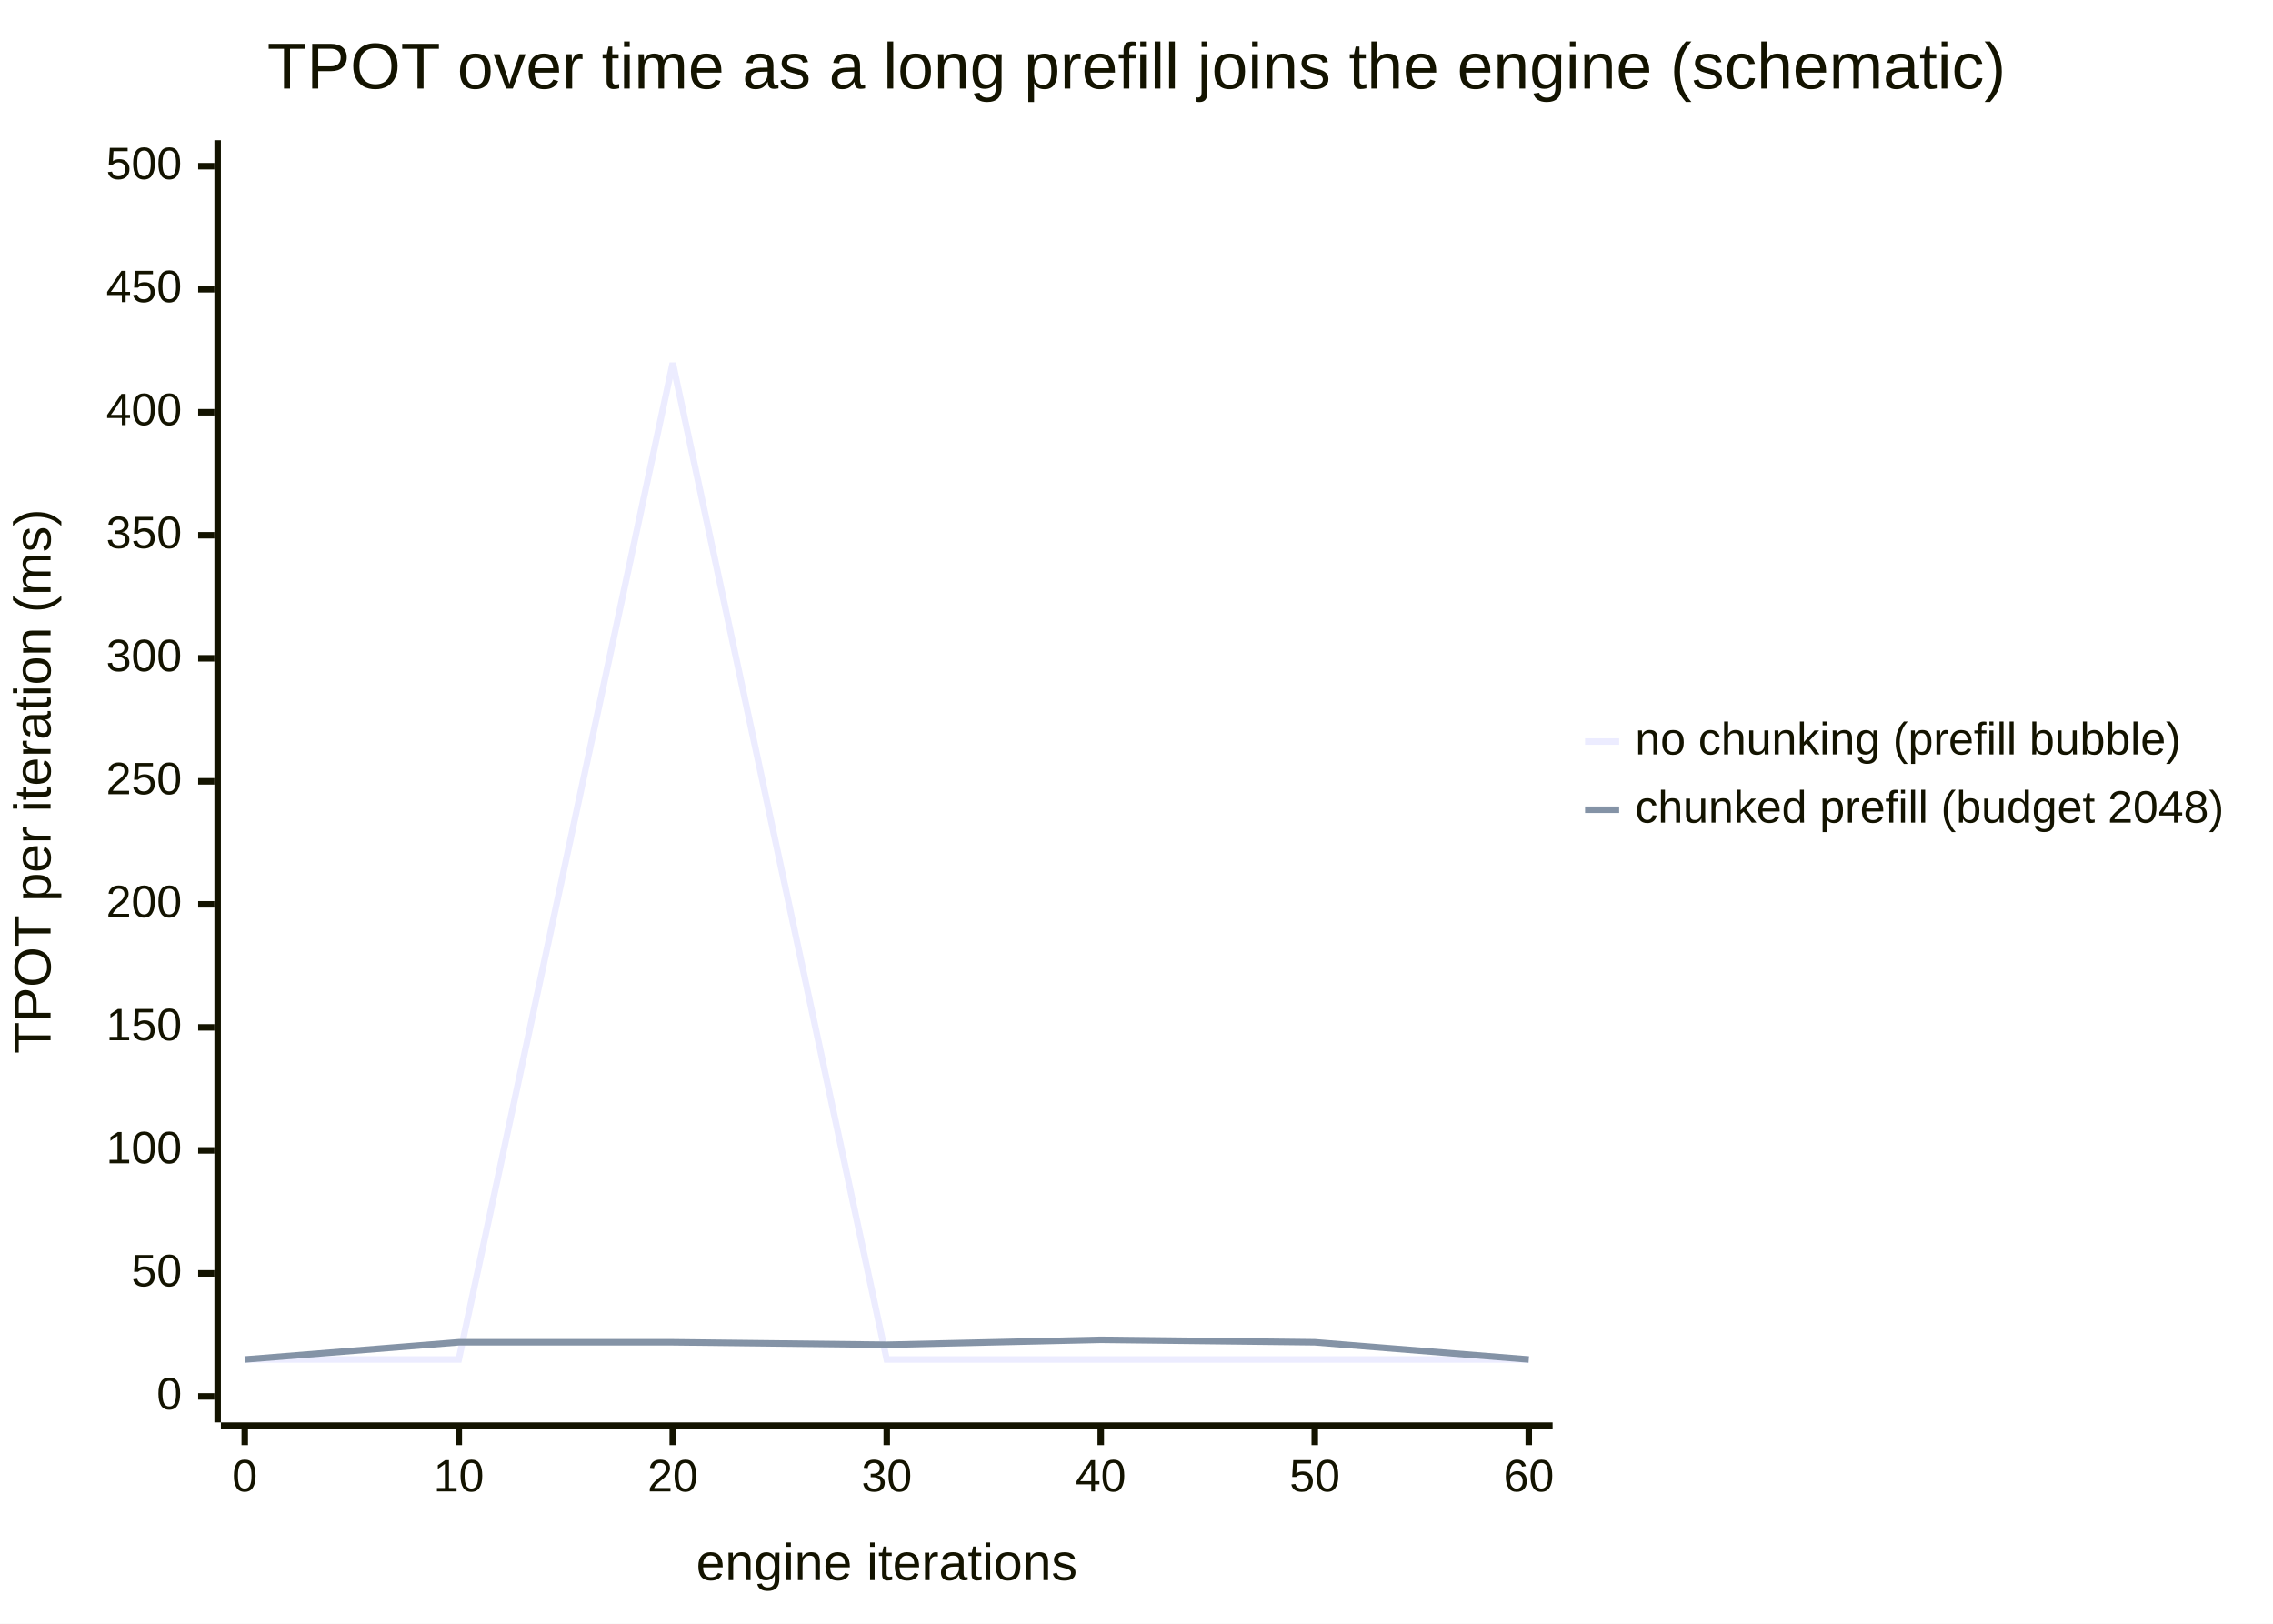
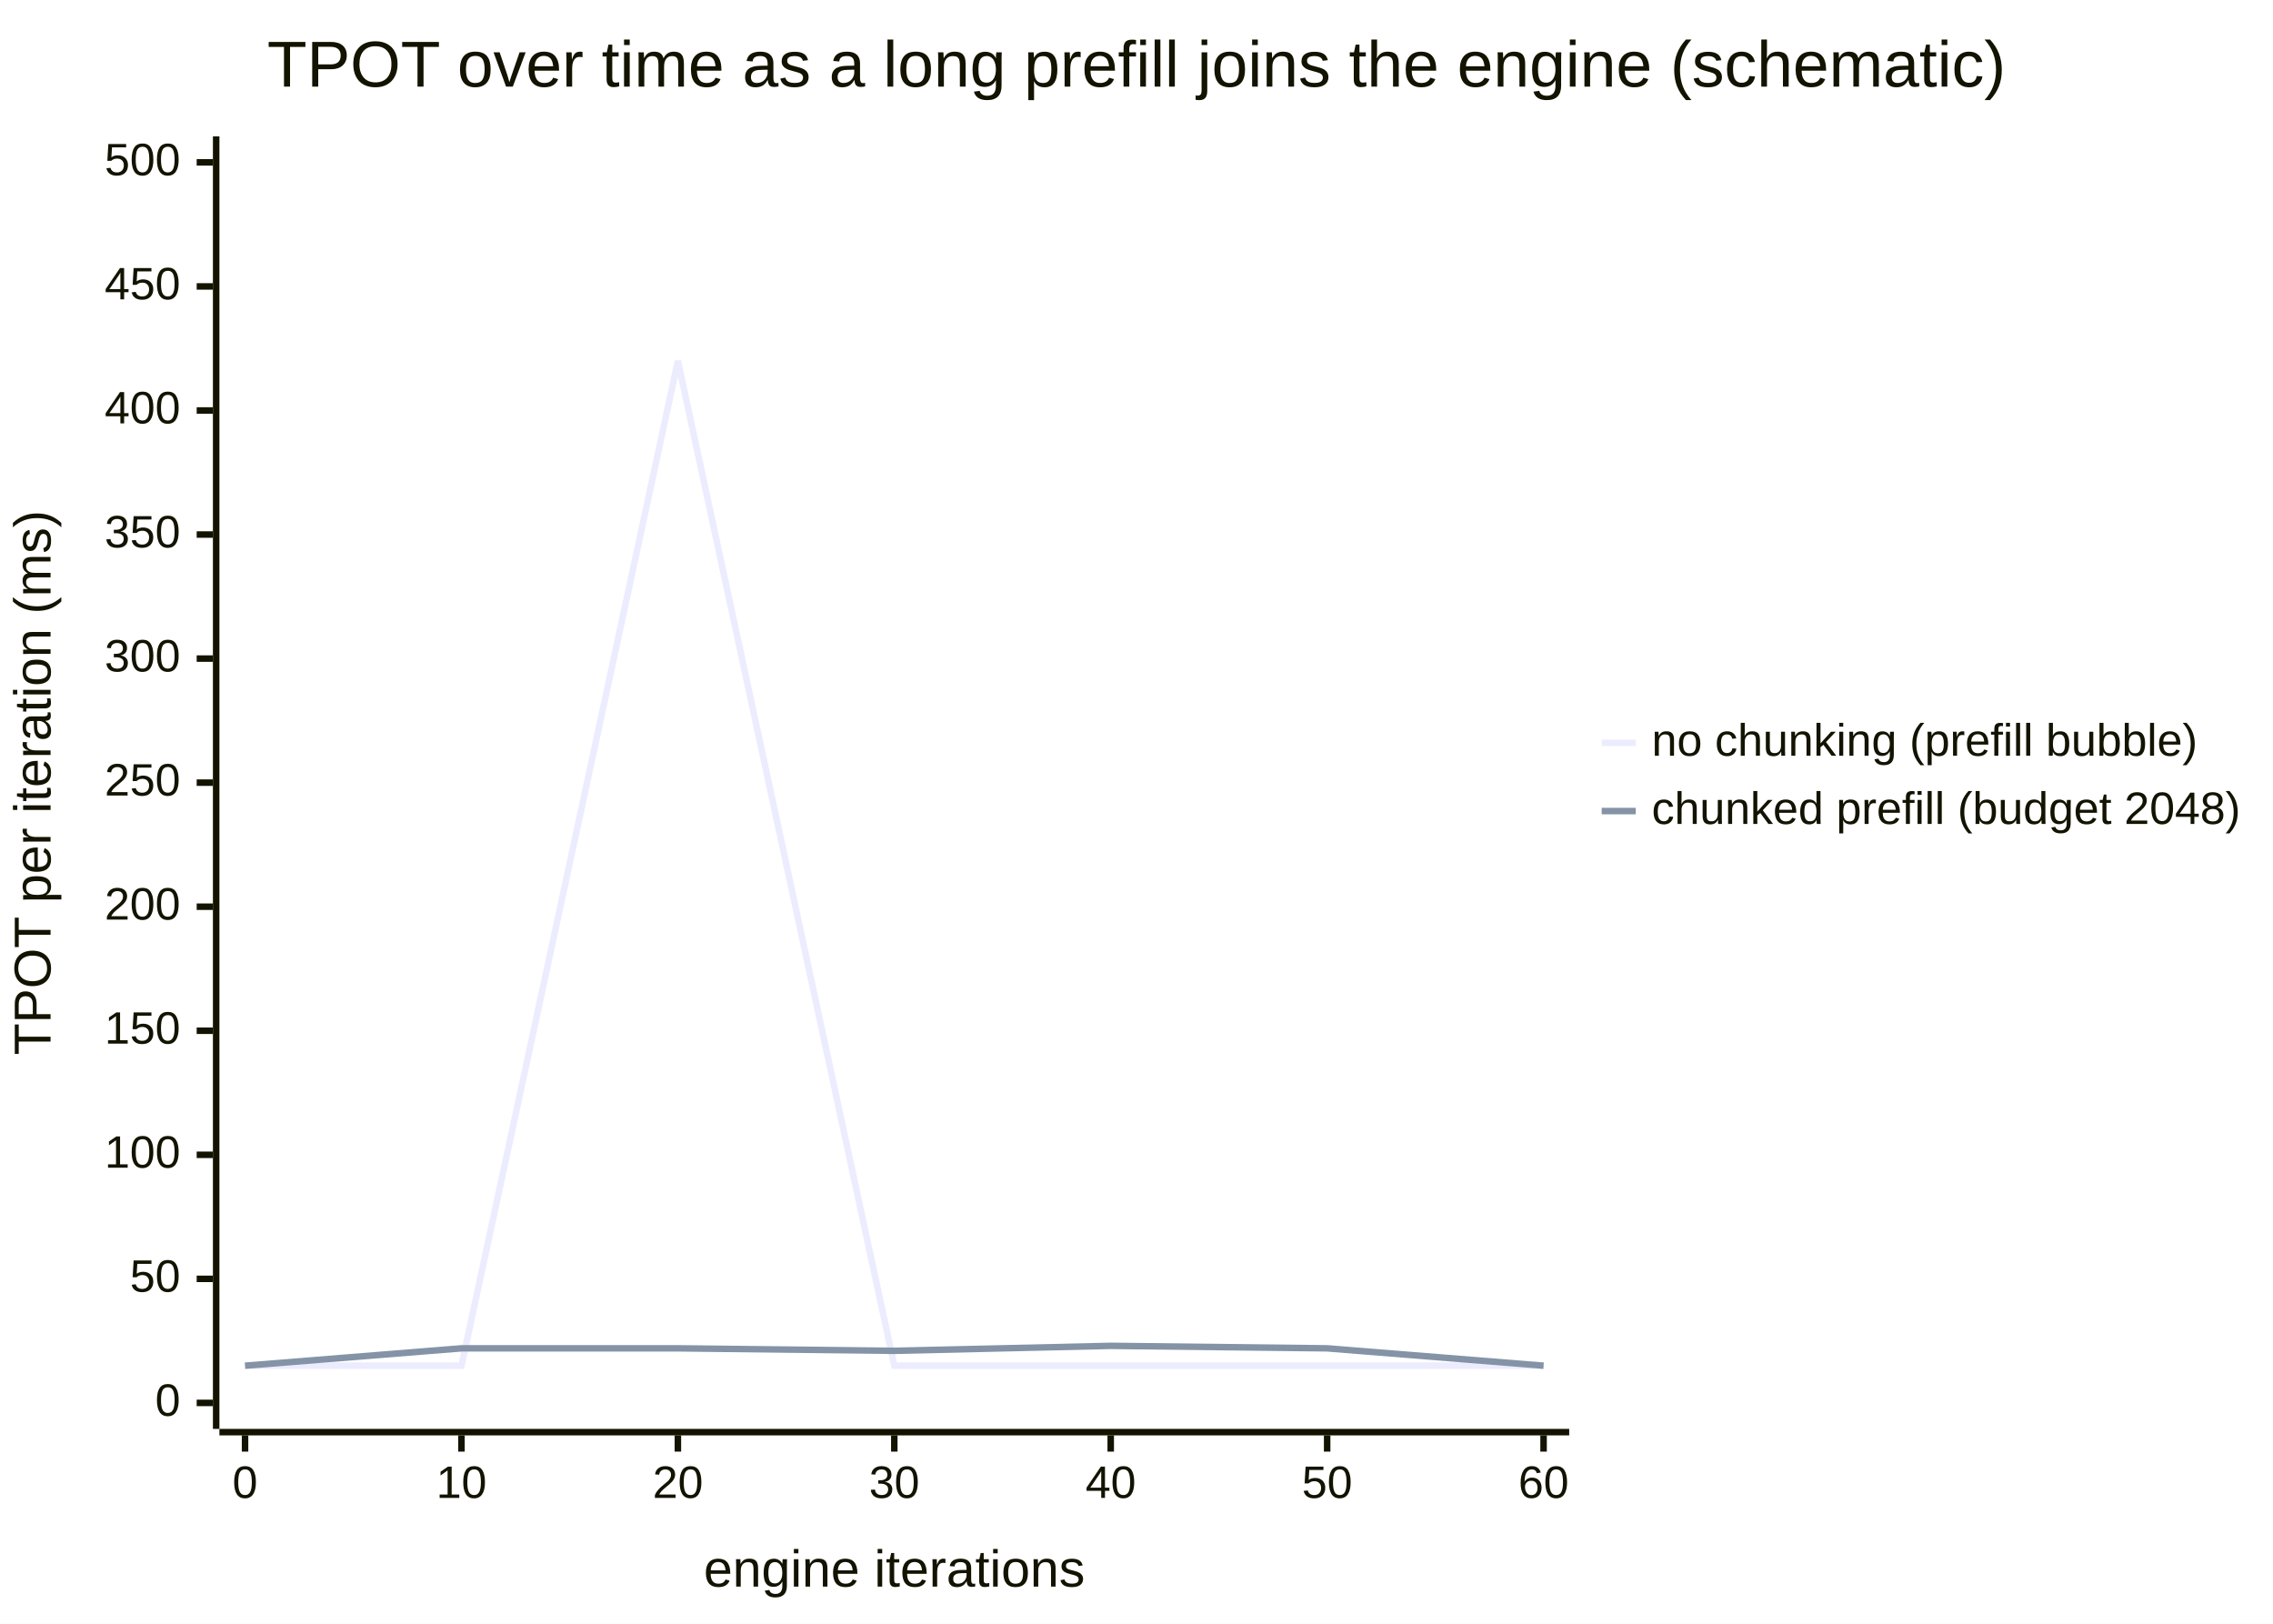
<svg xmlns="http://www.w3.org/2000/svg" id="my-svg" width="100%" style="max-width: 700px; background-color: transparent;" viewBox="0 0 700 500" role="graphics-document document" aria-roledescription="xychart">
  <style>#my-svg{font-family:"trebuchet ms",verdana,arial,sans-serif;font-size:16px;fill:#333;}@keyframes edge-animation-frame{from{stroke-dashoffset:0;}}@keyframes dash{to{stroke-dashoffset:0;}}#my-svg .edge-animation-slow{stroke-dasharray:9,5!important;stroke-dashoffset:900;animation:dash 50s linear infinite;stroke-linecap:round;}#my-svg .edge-animation-fast{stroke-dasharray:9,5!important;stroke-dashoffset:900;animation:dash 20s linear infinite;stroke-linecap:round;}#my-svg .error-icon{fill:#552222;}#my-svg .error-text{fill:#552222;stroke:#552222;}#my-svg .edge-thickness-normal{stroke-width:1px;}#my-svg .edge-thickness-thick{stroke-width:3.5px;}#my-svg .edge-pattern-solid{stroke-dasharray:0;}#my-svg .edge-thickness-invisible{stroke-width:0;fill:none;}#my-svg .edge-pattern-dashed{stroke-dasharray:3;}#my-svg .edge-pattern-dotted{stroke-dasharray:2;}#my-svg .marker{fill:#333333;stroke:#333333;}#my-svg .marker.cross{stroke:#333333;}#my-svg svg{font-family:"trebuchet ms",verdana,arial,sans-serif;font-size:16px;}#my-svg p{margin:0;}#my-svg .node .neo-node{stroke:#9370DB;}#my-svg [data-look="neo"].node rect,#my-svg [data-look="neo"].cluster rect,#my-svg [data-look="neo"].node polygon{stroke:#9370DB;filter:drop-shadow(1px 2px 2px rgba(185, 185, 185, 1));}#my-svg [data-look="neo"].swimlane.cluster rect{filter:none;}#my-svg [data-look="neo"].node path{stroke:#9370DB;stroke-width:1px;}#my-svg [data-look="neo"].node .outer-path{filter:drop-shadow(1px 2px 2px rgba(185, 185, 185, 1));}#my-svg [data-look="neo"].node .neo-line path{stroke:#9370DB;filter:none;}#my-svg [data-look="neo"].node circle{stroke:#9370DB;filter:drop-shadow(1px 2px 2px rgba(185, 185, 185, 1));}#my-svg [data-look="neo"].node circle .state-start{fill:#000000;}#my-svg [data-look="neo"].icon-shape .icon{fill:#9370DB;filter:drop-shadow(1px 2px 2px rgba(185, 185, 185, 1));}#my-svg [data-look="neo"].icon-shape .icon-neo path{stroke:#9370DB;filter:drop-shadow(1px 2px 2px rgba(185, 185, 185, 1));}#my-svg :root{--mermaid-font-family:"trebuchet ms",verdana,arial,sans-serif;}</style>
  <g />
  <g class="main">
    <rect width="700" height="500" class="background" fill="white" />
    <g class="chart-title">
-       <text x="0" y="0" fill="#131300" font-size="20" dominant-baseline="middle" text-anchor="middle" transform="translate(350, 21.58984) rotate(0)">TPOT over time as a long prefill joins the engine (schematic)</text>
+       <text x="0" y="0" fill="#131300" font-size="20" dominant-baseline="middle" text-anchor="middle" transform="translate(350, 21) rotate(0)">TPOT over time as a long prefill joins the engine (schematic)</text>
    </g>
    <g class="plot">
      <g class="line-plot-0">
-         <path d="M75.375,418.635L141.28,418.635L207.184,111.791L273.089,418.635L338.994,418.635L404.898,418.635L470.803,418.635" fill="none" stroke="#ECECFF" stroke-width="2" />
+         <path d="M75.465,420.54L142.115,420.54L208.765,111.12L275.414,420.54L342.064,420.54L408.714,420.54L475.363,420.54" fill="none" stroke="#ECECFF" stroke-width="2" />
      </g>
      <g class="line-plot-1">
-         <path d="M75.375,418.635L141.28,413.332L207.184,413.332L273.089,414.09L338.994,412.574L404.898,413.332L470.803,418.635" fill="none" stroke="#8493A6" stroke-width="2" />
+         <path d="M75.465,420.54L142.115,415.192L208.765,415.192L275.414,415.956L342.064,414.428L408.714,415.192L475.363,420.54" fill="none" stroke="#8493A6" stroke-width="2" />
      </g>
    </g>
    <g class="legend">
      <g class="markers">
-         <path d="M 488.147,228.34 L 498.647,228.34" fill="none" stroke="#ECECFF" stroke-width="2" />
-         <path d="M 488.147,249.34 L 498.647,249.34" fill="none" stroke="#8493A6" stroke-width="2" />
+         <path d="M 493.256,228.75 L 503.756,228.75" fill="none" stroke="#ECECFF" stroke-width="2" />
+         <path d="M 493.256,249.75 L 503.756,249.75" fill="none" stroke="#8493A6" stroke-width="2" />
      </g>
      <g class="label">
-         <text x="0" y="0" fill="#131300" font-size="14" dominant-baseline="middle" text-anchor="start" transform="translate(503.5469, 228.3398) rotate(0)">no chunking (prefill bubble)</text>
-         <text x="0" y="0" fill="#131300" font-size="14" dominant-baseline="middle" text-anchor="start" transform="translate(503.5469, 249.3398) rotate(0)">chunked prefill (budget 2048)</text>
+         <text x="0" y="0" fill="#131300" font-size="14" dominant-baseline="middle" text-anchor="start" transform="translate(508.6562, 228.75) rotate(0)">no chunking (prefill bubble)</text>
+         <text x="0" y="0" fill="#131300" font-size="14" dominant-baseline="middle" text-anchor="start" transform="translate(508.6562, 249.75) rotate(0)">chunked prefill (budget 2048)</text>
      </g>
    </g>
    <g class="bottom-axis">
      <g class="axis-line">
-         <path d="M 68.031,439 L 478.147,439" fill="none" stroke="#131300" stroke-width="2" />
+         <path d="M 67.572,441 L 483.256,441" fill="none" stroke="#131300" stroke-width="2" />
      </g>
      <g class="label">
-         <text x="0" y="0" fill="#131300" font-size="14" dominant-baseline="text-before-edge" text-anchor="middle" transform="translate(75.375, 450) rotate(0)">0</text>
-         <text x="0" y="0" fill="#131300" font-size="14" dominant-baseline="text-before-edge" text-anchor="middle" transform="translate(141.2797, 450) rotate(0)">10</text>
-         <text x="0" y="0" fill="#131300" font-size="14" dominant-baseline="text-before-edge" text-anchor="middle" transform="translate(207.1844, 450) rotate(0)">20</text>
-         <text x="0" y="0" fill="#131300" font-size="14" dominant-baseline="text-before-edge" text-anchor="middle" transform="translate(273.0891, 450) rotate(0)">30</text>
-         <text x="0" y="0" fill="#131300" font-size="14" dominant-baseline="text-before-edge" text-anchor="middle" transform="translate(338.9938, 450) rotate(0)">40</text>
-         <text x="0" y="0" fill="#131300" font-size="14" dominant-baseline="text-before-edge" text-anchor="middle" transform="translate(404.8984, 450) rotate(0)">50</text>
-         <text x="0" y="0" fill="#131300" font-size="14" dominant-baseline="text-before-edge" text-anchor="middle" transform="translate(470.8031, 450) rotate(0)">60</text>
+         <text x="0" y="0" fill="#131300" font-size="14" dominant-baseline="text-before-edge" text-anchor="middle" transform="translate(75.46533, 452) rotate(0)">0</text>
+         <text x="0" y="0" fill="#131300" font-size="14" dominant-baseline="text-before-edge" text-anchor="middle" transform="translate(142.115, 452) rotate(0)">10</text>
+         <text x="0" y="0" fill="#131300" font-size="14" dominant-baseline="text-before-edge" text-anchor="middle" transform="translate(208.7646, 452) rotate(0)">20</text>
+         <text x="0" y="0" fill="#131300" font-size="14" dominant-baseline="text-before-edge" text-anchor="middle" transform="translate(275.4143, 452) rotate(0)">30</text>
+         <text x="0" y="0" fill="#131300" font-size="14" dominant-baseline="text-before-edge" text-anchor="middle" transform="translate(342.0639, 452) rotate(0)">40</text>
+         <text x="0" y="0" fill="#131300" font-size="14" dominant-baseline="text-before-edge" text-anchor="middle" transform="translate(408.7135, 452) rotate(0)">50</text>
+         <text x="0" y="0" fill="#131300" font-size="14" dominant-baseline="text-before-edge" text-anchor="middle" transform="translate(475.3632, 452) rotate(0)">60</text>
      </g>
      <g class="ticks">
-         <path d="M 75.375,440 L 75.375,445" fill="none" stroke="#131300" stroke-width="2" />
-         <path d="M 141.28,440 L 141.28,445" fill="none" stroke="#131300" stroke-width="2" />
-         <path d="M 207.184,440 L 207.184,445" fill="none" stroke="#131300" stroke-width="2" />
-         <path d="M 273.089,440 L 273.089,445" fill="none" stroke="#131300" stroke-width="2" />
-         <path d="M 338.994,440 L 338.994,445" fill="none" stroke="#131300" stroke-width="2" />
-         <path d="M 404.898,440 L 404.898,445" fill="none" stroke="#131300" stroke-width="2" />
-         <path d="M 470.803,440 L 470.803,445" fill="none" stroke="#131300" stroke-width="2" />
+         <path d="M 75.465,442 L 75.465,447" fill="none" stroke="#131300" stroke-width="2" />
+         <path d="M 142.115,442 L 142.115,447" fill="none" stroke="#131300" stroke-width="2" />
+         <path d="M 208.765,442 L 208.765,447" fill="none" stroke="#131300" stroke-width="2" />
+         <path d="M 275.414,442 L 275.414,447" fill="none" stroke="#131300" stroke-width="2" />
+         <path d="M 342.064,442 L 342.064,447" fill="none" stroke="#131300" stroke-width="2" />
+         <path d="M 408.714,442 L 408.714,447" fill="none" stroke="#131300" stroke-width="2" />
+         <path d="M 475.363,442 L 475.363,447" fill="none" stroke="#131300" stroke-width="2" />
      </g>
      <g class="title">
-         <text x="0" y="0" fill="#131300" font-size="16" dominant-baseline="text-before-edge" text-anchor="middle" transform="translate(273.0891, 476) rotate(0)">engine iterations</text>
+         <text x="0" y="0" fill="#131300" font-size="16" dominant-baseline="text-before-edge" text-anchor="middle" transform="translate(275.4143, 478) rotate(0)">engine iterations</text>
      </g>
    </g>
    <g class="left-axis">
      <g class="axisl-line">
-         <path d="M 67.031,43.18 L 67.031,438" fill="none" stroke="#131300" stroke-width="2" />
+         <path d="M 66.572,42 L 66.572,440" fill="none" stroke="#131300" stroke-width="2" />
      </g>
      <g class="label">
-         <text x="0" y="0" fill="#131300" font-size="14" dominant-baseline="middle" text-anchor="end" transform="translate(56.03125, 51.17969) rotate(0)">500</text>
-         <text x="0" y="0" fill="#131300" font-size="14" dominant-baseline="middle" text-anchor="end" transform="translate(56.03125, 89.06172) rotate(0)">450</text>
-         <text x="0" y="0" fill="#131300" font-size="14" dominant-baseline="middle" text-anchor="end" transform="translate(56.03125, 126.9437) rotate(0)">400</text>
-         <text x="0" y="0" fill="#131300" font-size="14" dominant-baseline="middle" text-anchor="end" transform="translate(56.03125, 164.8258) rotate(0)">350</text>
-         <text x="0" y="0" fill="#131300" font-size="14" dominant-baseline="middle" text-anchor="end" transform="translate(56.03125, 202.7078) rotate(0)">300</text>
-         <text x="0" y="0" fill="#131300" font-size="14" dominant-baseline="middle" text-anchor="end" transform="translate(56.03125, 240.5898) rotate(0)">250</text>
-         <text x="0" y="0" fill="#131300" font-size="14" dominant-baseline="middle" text-anchor="end" transform="translate(56.03125, 278.4719) rotate(0)">200</text>
-         <text x="0" y="0" fill="#131300" font-size="14" dominant-baseline="middle" text-anchor="end" transform="translate(56.03125, 316.3539) rotate(0)">150</text>
-         <text x="0" y="0" fill="#131300" font-size="14" dominant-baseline="middle" text-anchor="end" transform="translate(56.03125, 354.2359) rotate(0)">100</text>
-         <text x="0" y="0" fill="#131300" font-size="14" dominant-baseline="middle" text-anchor="end" transform="translate(56.03125, 392.118) rotate(0)">50</text>
-         <text x="0" y="0" fill="#131300" font-size="14" dominant-baseline="middle" text-anchor="end" transform="translate(56.03125, 430) rotate(0)">0</text>
+         <text x="0" y="0" fill="#131300" font-size="14" dominant-baseline="middle" text-anchor="end" transform="translate(55.57227, 50) rotate(0)">500</text>
+         <text x="0" y="0" fill="#131300" font-size="14" dominant-baseline="middle" text-anchor="end" transform="translate(55.57227, 88.2) rotate(0)">450</text>
+         <text x="0" y="0" fill="#131300" font-size="14" dominant-baseline="middle" text-anchor="end" transform="translate(55.57227, 126.4) rotate(0)">400</text>
+         <text x="0" y="0" fill="#131300" font-size="14" dominant-baseline="middle" text-anchor="end" transform="translate(55.57227, 164.6) rotate(0)">350</text>
+         <text x="0" y="0" fill="#131300" font-size="14" dominant-baseline="middle" text-anchor="end" transform="translate(55.57227, 202.8) rotate(0)">300</text>
+         <text x="0" y="0" fill="#131300" font-size="14" dominant-baseline="middle" text-anchor="end" transform="translate(55.57227, 241) rotate(0)">250</text>
+         <text x="0" y="0" fill="#131300" font-size="14" dominant-baseline="middle" text-anchor="end" transform="translate(55.57227, 279.2) rotate(0)">200</text>
+         <text x="0" y="0" fill="#131300" font-size="14" dominant-baseline="middle" text-anchor="end" transform="translate(55.57227, 317.4) rotate(0)">150</text>
+         <text x="0" y="0" fill="#131300" font-size="14" dominant-baseline="middle" text-anchor="end" transform="translate(55.57227, 355.6) rotate(0)">100</text>
+         <text x="0" y="0" fill="#131300" font-size="14" dominant-baseline="middle" text-anchor="end" transform="translate(55.57227, 393.8) rotate(0)">50</text>
+         <text x="0" y="0" fill="#131300" font-size="14" dominant-baseline="middle" text-anchor="end" transform="translate(55.57227, 432) rotate(0)">0</text>
      </g>
      <g class="ticks">
-         <path d="M 66.031,51.18 L 61.031,51.18" fill="none" stroke="#131300" stroke-width="2" />
-         <path d="M 66.031,89.062 L 61.031,89.062" fill="none" stroke="#131300" stroke-width="2" />
-         <path d="M 66.031,126.944 L 61.031,126.944" fill="none" stroke="#131300" stroke-width="2" />
-         <path d="M 66.031,164.826 L 61.031,164.826" fill="none" stroke="#131300" stroke-width="2" />
-         <path d="M 66.031,202.708 L 61.031,202.708" fill="none" stroke="#131300" stroke-width="2" />
-         <path d="M 66.031,240.59 L 61.031,240.59" fill="none" stroke="#131300" stroke-width="2" />
-         <path d="M 66.031,278.472 L 61.031,278.472" fill="none" stroke="#131300" stroke-width="2" />
-         <path d="M 66.031,316.354 L 61.031,316.354" fill="none" stroke="#131300" stroke-width="2" />
-         <path d="M 66.031,354.236 L 61.031,354.236" fill="none" stroke="#131300" stroke-width="2" />
-         <path d="M 66.031,392.118 L 61.031,392.118" fill="none" stroke="#131300" stroke-width="2" />
-         <path d="M 66.031,430 L 61.031,430" fill="none" stroke="#131300" stroke-width="2" />
+         <path d="M 65.572,50 L 60.572,50" fill="none" stroke="#131300" stroke-width="2" />
+         <path d="M 65.572,88.2 L 60.572,88.2" fill="none" stroke="#131300" stroke-width="2" />
+         <path d="M 65.572,126.4 L 60.572,126.4" fill="none" stroke="#131300" stroke-width="2" />
+         <path d="M 65.572,164.6 L 60.572,164.6" fill="none" stroke="#131300" stroke-width="2" />
+         <path d="M 65.572,202.8 L 60.572,202.8" fill="none" stroke="#131300" stroke-width="2" />
+         <path d="M 65.572,241 L 60.572,241" fill="none" stroke="#131300" stroke-width="2" />
+         <path d="M 65.572,279.2 L 60.572,279.2" fill="none" stroke="#131300" stroke-width="2" />
+         <path d="M 65.572,317.4 L 60.572,317.4" fill="none" stroke="#131300" stroke-width="2" />
+         <path d="M 65.572,355.6 L 60.572,355.6" fill="none" stroke="#131300" stroke-width="2" />
+         <path d="M 65.572,393.8 L 60.572,393.8" fill="none" stroke="#131300" stroke-width="2" />
+         <path d="M 65.572,432 L 60.572,432" fill="none" stroke="#131300" stroke-width="2" />
      </g>
      <g class="title">
-         <text x="0" y="0" fill="#131300" font-size="16" dominant-baseline="text-before-edge" text-anchor="middle" transform="translate(5, 240.5898) rotate(270)">TPOT per iteration (ms)</text>
+         <text x="0" y="0" fill="#131300" font-size="16" dominant-baseline="text-before-edge" text-anchor="middle" transform="translate(5, 241) rotate(270)">TPOT per iteration (ms)</text>
      </g>
    </g>
  </g>
  <g class="mermaid-tmp-group" />
</svg>
